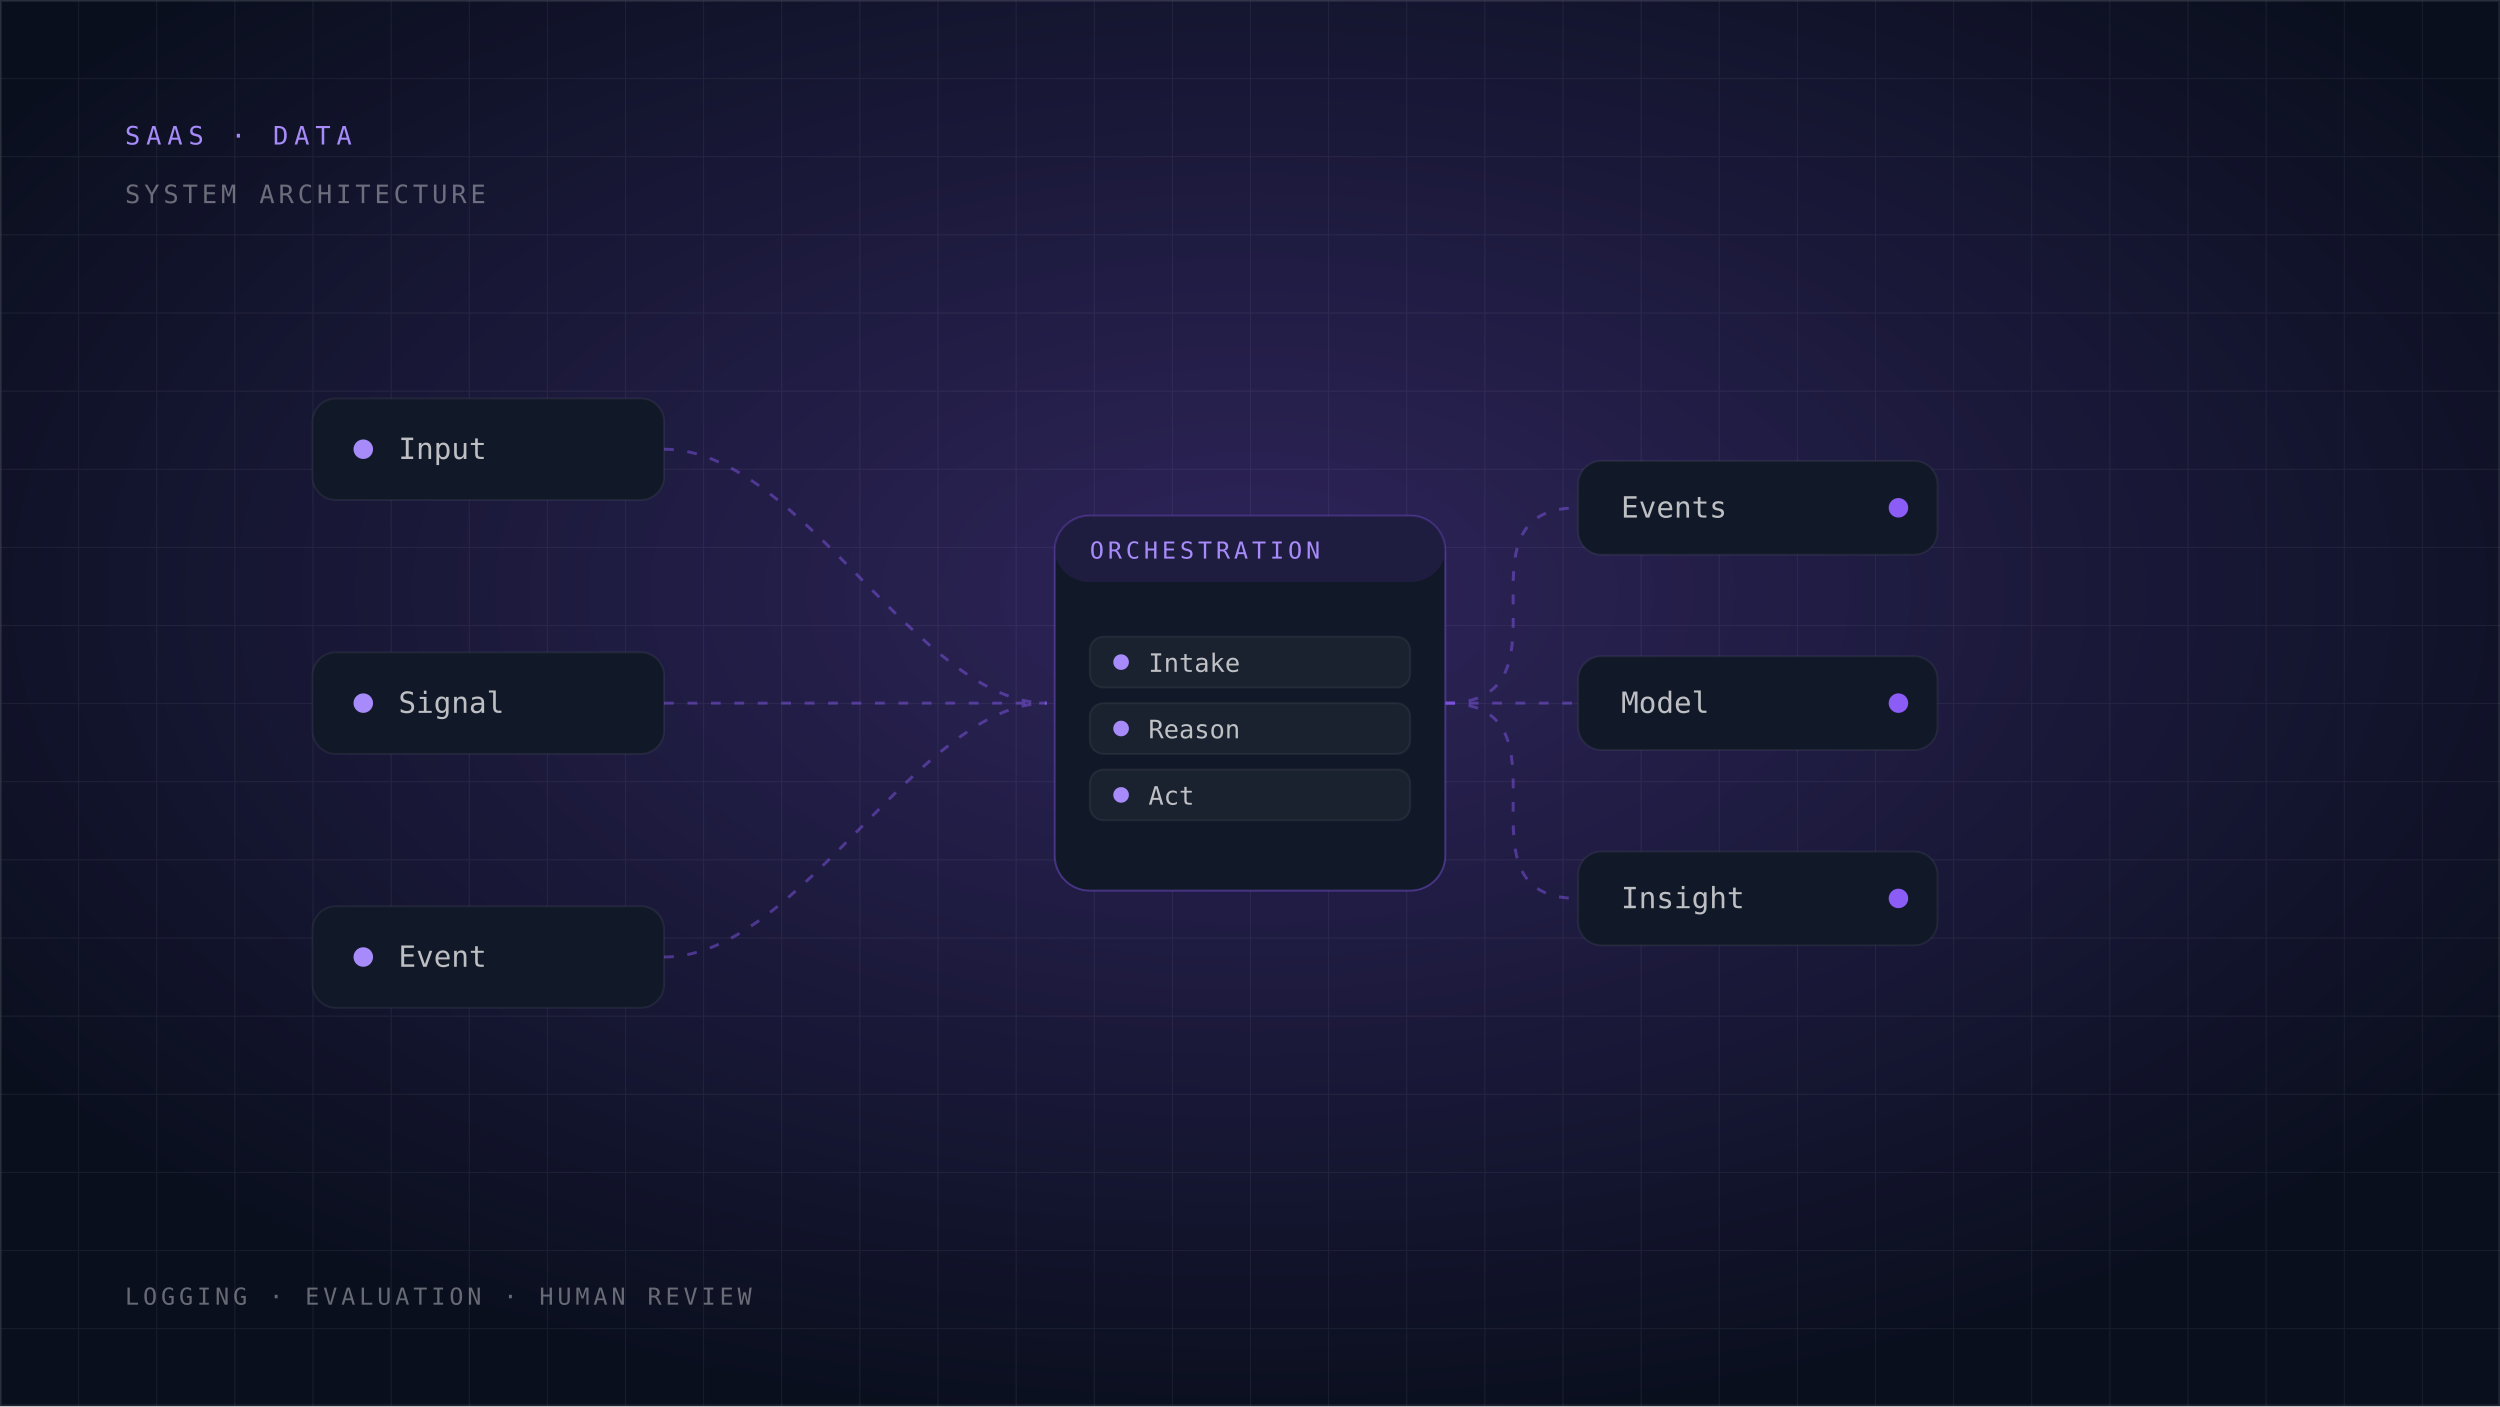
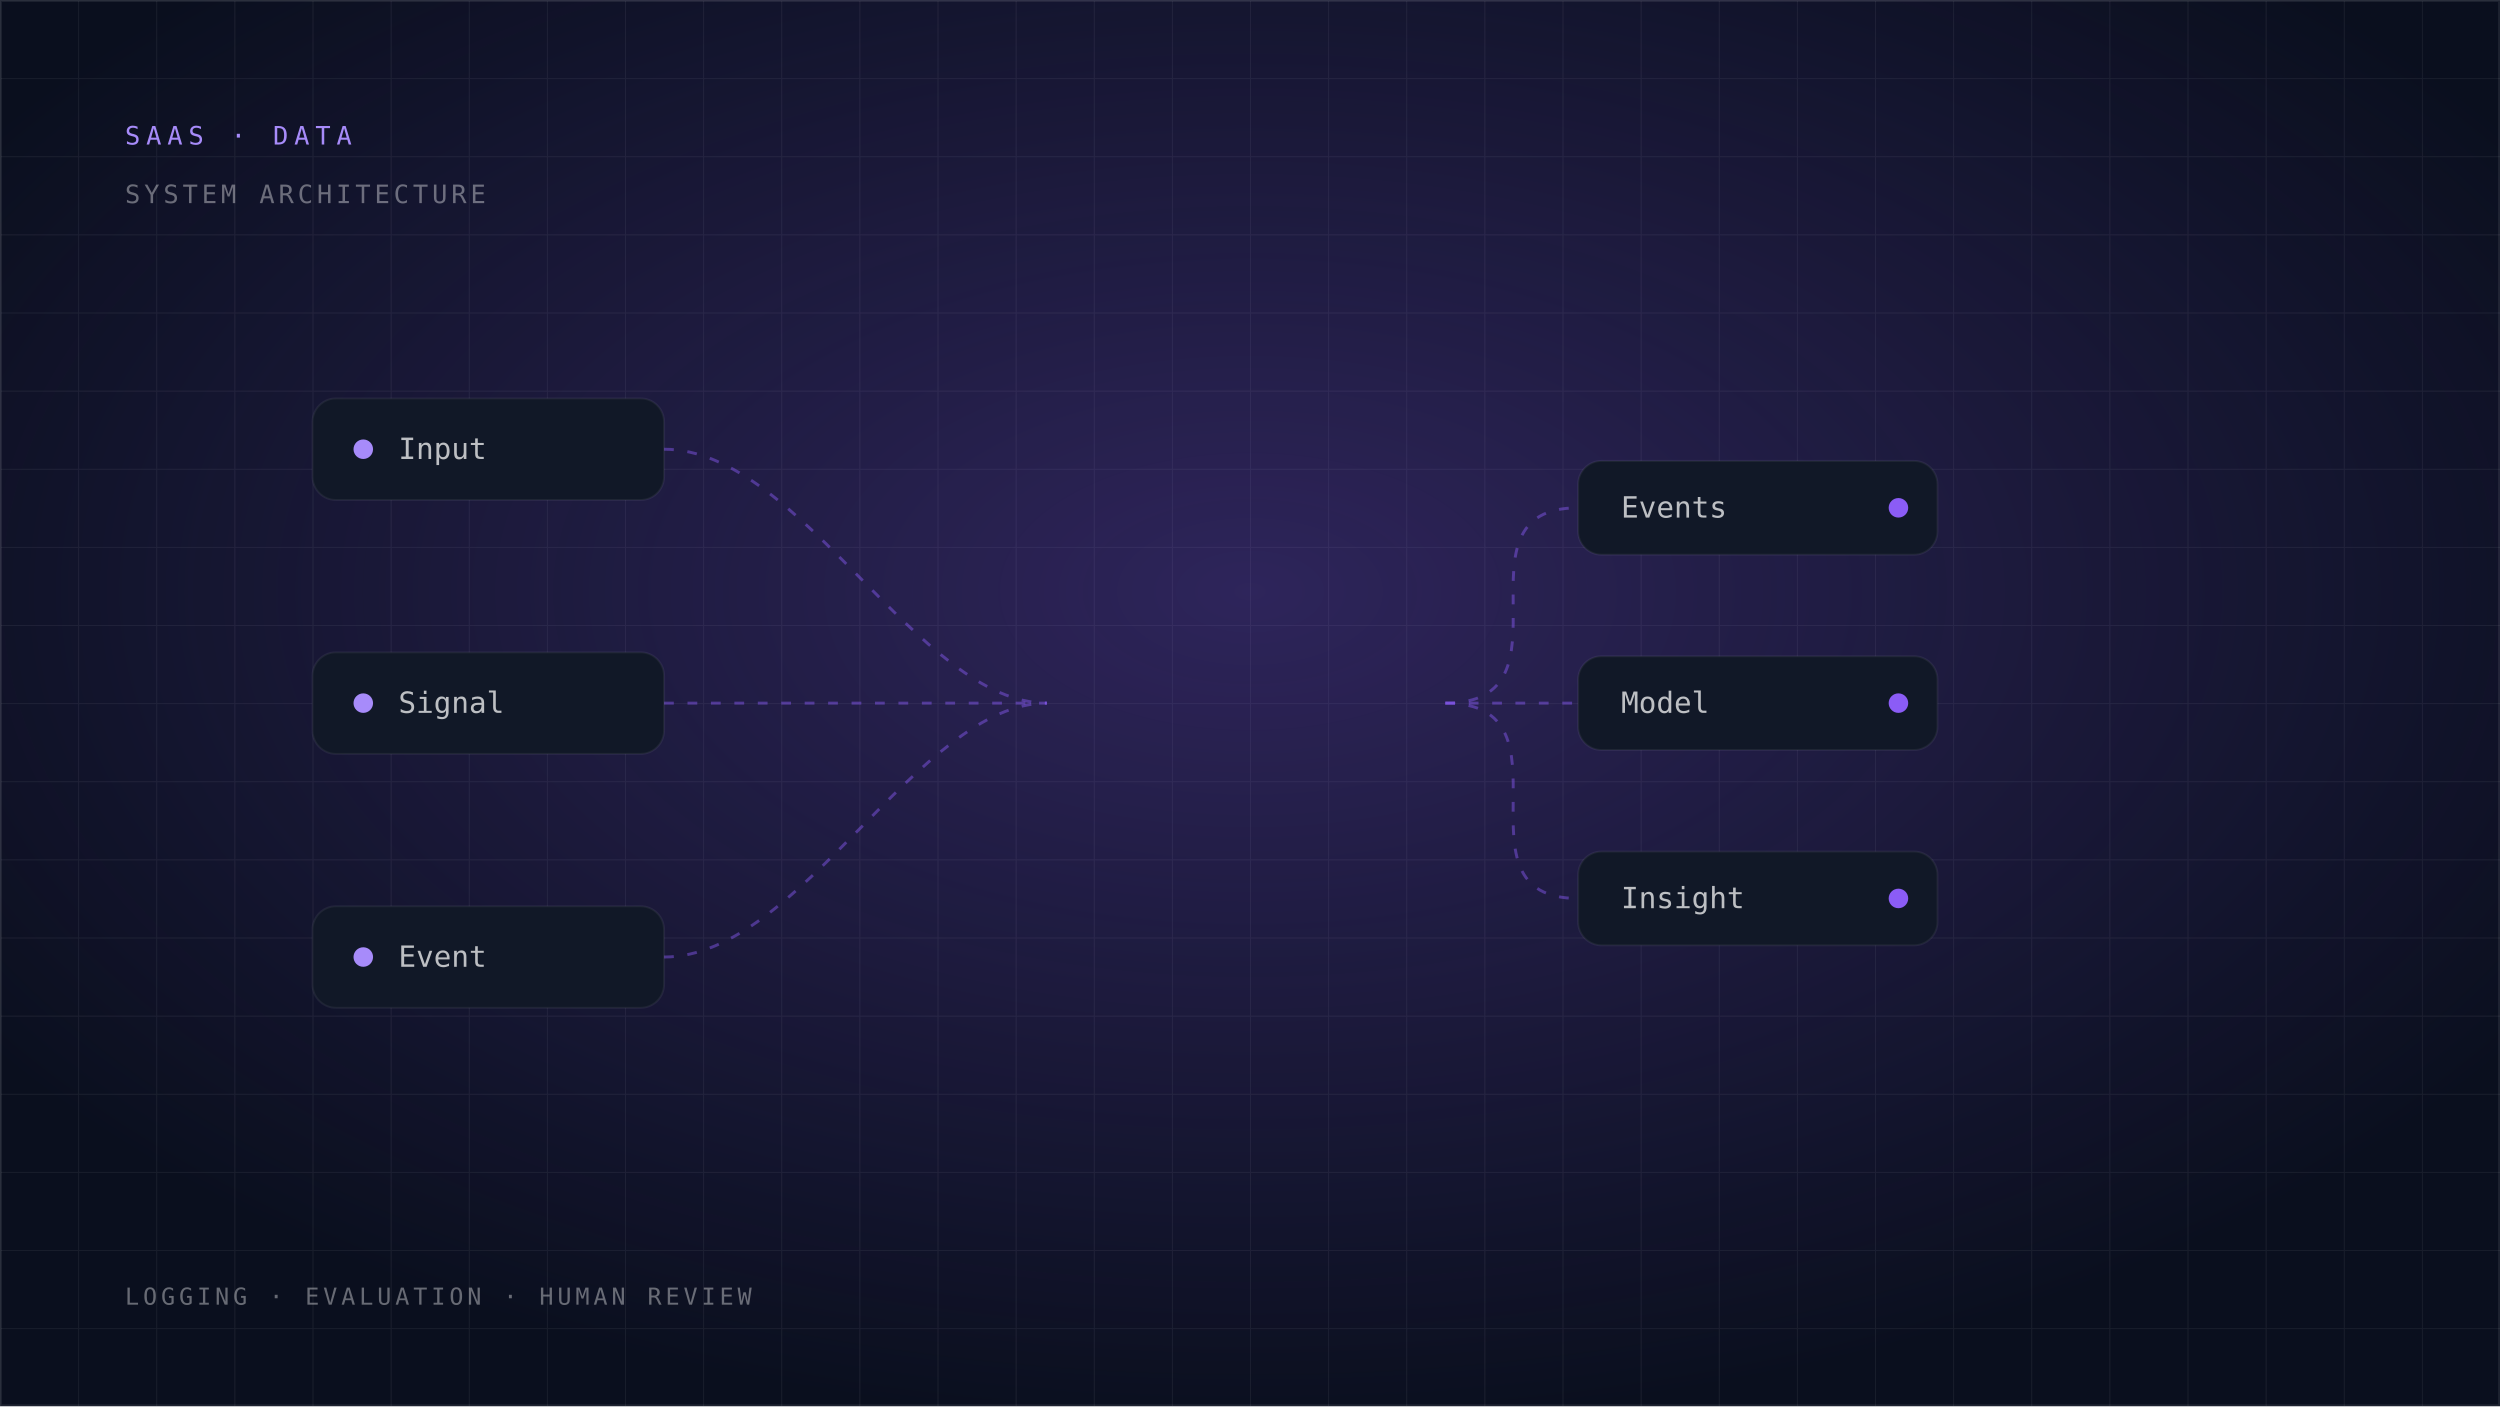
<svg xmlns="http://www.w3.org/2000/svg" viewBox="0 0 1280 720" width="1280" height="720" role="img">
  <defs>
    <pattern id="grid-commerce-insights" width="40" height="40" patternUnits="userSpaceOnUse">
      <path d="M40 0H0V40" fill="none" stroke="rgba(255,255,255,0.06)" stroke-width="1" />
    </pattern>
    <radialGradient id="glow-commerce-insights" cx="50%" cy="42%" r="60%">
      <stop offset="0%" stop-color="#8b5cf6" stop-opacity="0.28" />
      <stop offset="100%" stop-color="#8b5cf6" stop-opacity="0" />
    </radialGradient>
    <linearGradient id="edge-commerce-insights" x1="0" y1="0" x2="1" y2="0">
      <stop offset="0%" stop-color="#a78bfa" />
      <stop offset="100%" stop-color="#8b5cf6" />
    </linearGradient>
  </defs>
  <rect width="1280" height="720" fill="#0a0f1e" />
  <rect width="1280" height="720" fill="url(#grid-commerce-insights)" />
  <rect width="1280" height="720" fill="url(#glow-commerce-insights)" />
  <g font-family="ui-monospace,monospace">
    <text x="64" y="74" font-size="13" letter-spacing="3" fill="#a78bfa">SAAS · DATA</text>
    <text x="64" y="104" font-size="13" letter-spacing="2" fill="rgba(255,255,255,0.38)">SYSTEM ARCHITECTURE</text>
  </g>
  <path d="M340 230 C 410 230, 470 360, 536 360" fill="none" stroke="#8b5cf6" stroke-opacity="0.45" stroke-width="1.5" stroke-dasharray="5 7">
    <animate attributeName="stroke-dashoffset" from="24" to="0" dur="1.6s" repeatCount="indefinite" />
  </path>
  <path d="M340 360 C 410 360, 470 360, 536 360" fill="none" stroke="#8b5cf6" stroke-opacity="0.45" stroke-width="1.5" stroke-dasharray="5 7">
    <animate attributeName="stroke-dashoffset" from="24" to="0" dur="1.8s" repeatCount="indefinite" />
  </path>
  <path d="M340 490 C 410 490, 470 360, 536 360" fill="none" stroke="#8b5cf6" stroke-opacity="0.45" stroke-width="1.5" stroke-dasharray="5 7">
    <animate attributeName="stroke-dashoffset" from="24" to="0" dur="2s" repeatCount="indefinite" />
  </path>
  <path d="M740 360 C 810 360, 740 260, 808 260" fill="none" stroke="#8b5cf6" stroke-opacity="0.45" stroke-width="1.5" stroke-dasharray="5 7">
    <animate attributeName="stroke-dashoffset" from="0" to="24" dur="1.7s" repeatCount="indefinite" />
  </path>
  <path d="M740 360 C 810 360, 740 360, 808 360" fill="none" stroke="#8b5cf6" stroke-opacity="0.45" stroke-width="1.5" stroke-dasharray="5 7">
    <animate attributeName="stroke-dashoffset" from="0" to="24" dur="1.9s" repeatCount="indefinite" />
  </path>
  <path d="M740 360 C 810 360, 740 460, 808 460" fill="none" stroke="#8b5cf6" stroke-opacity="0.45" stroke-width="1.5" stroke-dasharray="5 7">
    <animate attributeName="stroke-dashoffset" from="0" to="24" dur="2.1s" repeatCount="indefinite" />
  </path>
  <g transform="translate(250 230)">
    <rect x="-90" y="-26" width="180" height="52" rx="12" fill="#111827" stroke="rgba(255,255,255,0.06)" />
    <circle cx="-64" cy="0" r="5" fill="#a78bfa" />
    <text x="-46" y="5" font-family="ui-monospace,monospace" font-size="15" fill="rgba(255,255,255,0.72)">Input</text>
  </g>
  <g transform="translate(250 360)">
    <rect x="-90" y="-26" width="180" height="52" rx="12" fill="#111827" stroke="rgba(255,255,255,0.06)" />
    <circle cx="-64" cy="0" r="5" fill="#a78bfa" />
    <text x="-46" y="5" font-family="ui-monospace,monospace" font-size="15" fill="rgba(255,255,255,0.72)">Signal</text>
  </g>
  <g transform="translate(250 490)">
    <rect x="-90" y="-26" width="180" height="52" rx="12" fill="#111827" stroke="rgba(255,255,255,0.06)" />
    <circle cx="-64" cy="0" r="5" fill="#a78bfa" />
    <text x="-46" y="5" font-family="ui-monospace,monospace" font-size="15" fill="rgba(255,255,255,0.72)">Event</text>
  </g>
-   <g transform="translate(540 360)">
-     <rect x="0" y="-96" width="200" height="192" rx="18" fill="#111827" stroke="#8b5cf6" stroke-opacity="0.4" />
-     <rect x="0" y="-96" width="200" height="34" rx="18" fill="#2f2358" fill-opacity="0.5" />
-     <text x="18" y="-74" font-family="ui-monospace,monospace" font-size="12" letter-spacing="2" fill="#a78bfa">ORCHESTRATION</text>
-     <g transform="translate(0 -34)">
-       <rect x="18" y="0" width="164" height="26" rx="7" fill="rgba(255,255,255,0.04)" stroke="rgba(255,255,255,0.06)" />
-       <circle cx="34" cy="13" r="4" fill="#a78bfa" />
-       <text x="48" y="18" font-family="ui-monospace,monospace" font-size="13" fill="rgba(255,255,255,0.72)">Intake</text>
-     </g>
-     <g transform="translate(0 0)">
-       <rect x="18" y="0" width="164" height="26" rx="7" fill="rgba(255,255,255,0.04)" stroke="rgba(255,255,255,0.06)" />
-       <circle cx="34" cy="13" r="4" fill="#a78bfa" />
-       <text x="48" y="18" font-family="ui-monospace,monospace" font-size="13" fill="rgba(255,255,255,0.72)">Reason</text>
-     </g>
-     <g transform="translate(0 34)">
-       <rect x="18" y="0" width="164" height="26" rx="7" fill="rgba(255,255,255,0.04)" stroke="rgba(255,255,255,0.06)" />
-       <circle cx="34" cy="13" r="4" fill="#a78bfa" />
-       <text x="48" y="18" font-family="ui-monospace,monospace" font-size="13" fill="rgba(255,255,255,0.72)">Act</text>
-     </g>
-   </g>
  <g transform="translate(900 260)">
    <rect x="-92" y="-24" width="184" height="48" rx="12" fill="#111827" stroke="rgba(255,255,255,0.06)" />
    <text x="-70" y="5" font-family="ui-monospace,monospace" font-size="15" fill="rgba(255,255,255,0.72)">Events</text>
    <circle cx="72" cy="0" r="5" fill="#8b5cf6" />
  </g>
  <g transform="translate(900 360)">
    <rect x="-92" y="-24" width="184" height="48" rx="12" fill="#111827" stroke="rgba(255,255,255,0.06)" />
    <text x="-70" y="5" font-family="ui-monospace,monospace" font-size="15" fill="rgba(255,255,255,0.72)">Model</text>
    <circle cx="72" cy="0" r="5" fill="#8b5cf6" />
  </g>
  <g transform="translate(900 460)">
    <rect x="-92" y="-24" width="184" height="48" rx="12" fill="#111827" stroke="rgba(255,255,255,0.06)" />
    <text x="-70" y="5" font-family="ui-monospace,monospace" font-size="15" fill="rgba(255,255,255,0.72)">Insight</text>
    <circle cx="72" cy="0" r="5" fill="#8b5cf6" />
  </g>
  <g font-family="ui-monospace,monospace">
    <text x="64" y="668" font-size="12" letter-spacing="2" fill="rgba(255,255,255,0.38)">LOGGING · EVALUATION · HUMAN REVIEW</text>
  </g>
  <rect x="0.5" y="0.5" width="1279" height="719" fill="none" stroke="rgba(255,255,255,0.08)" />
</svg>
